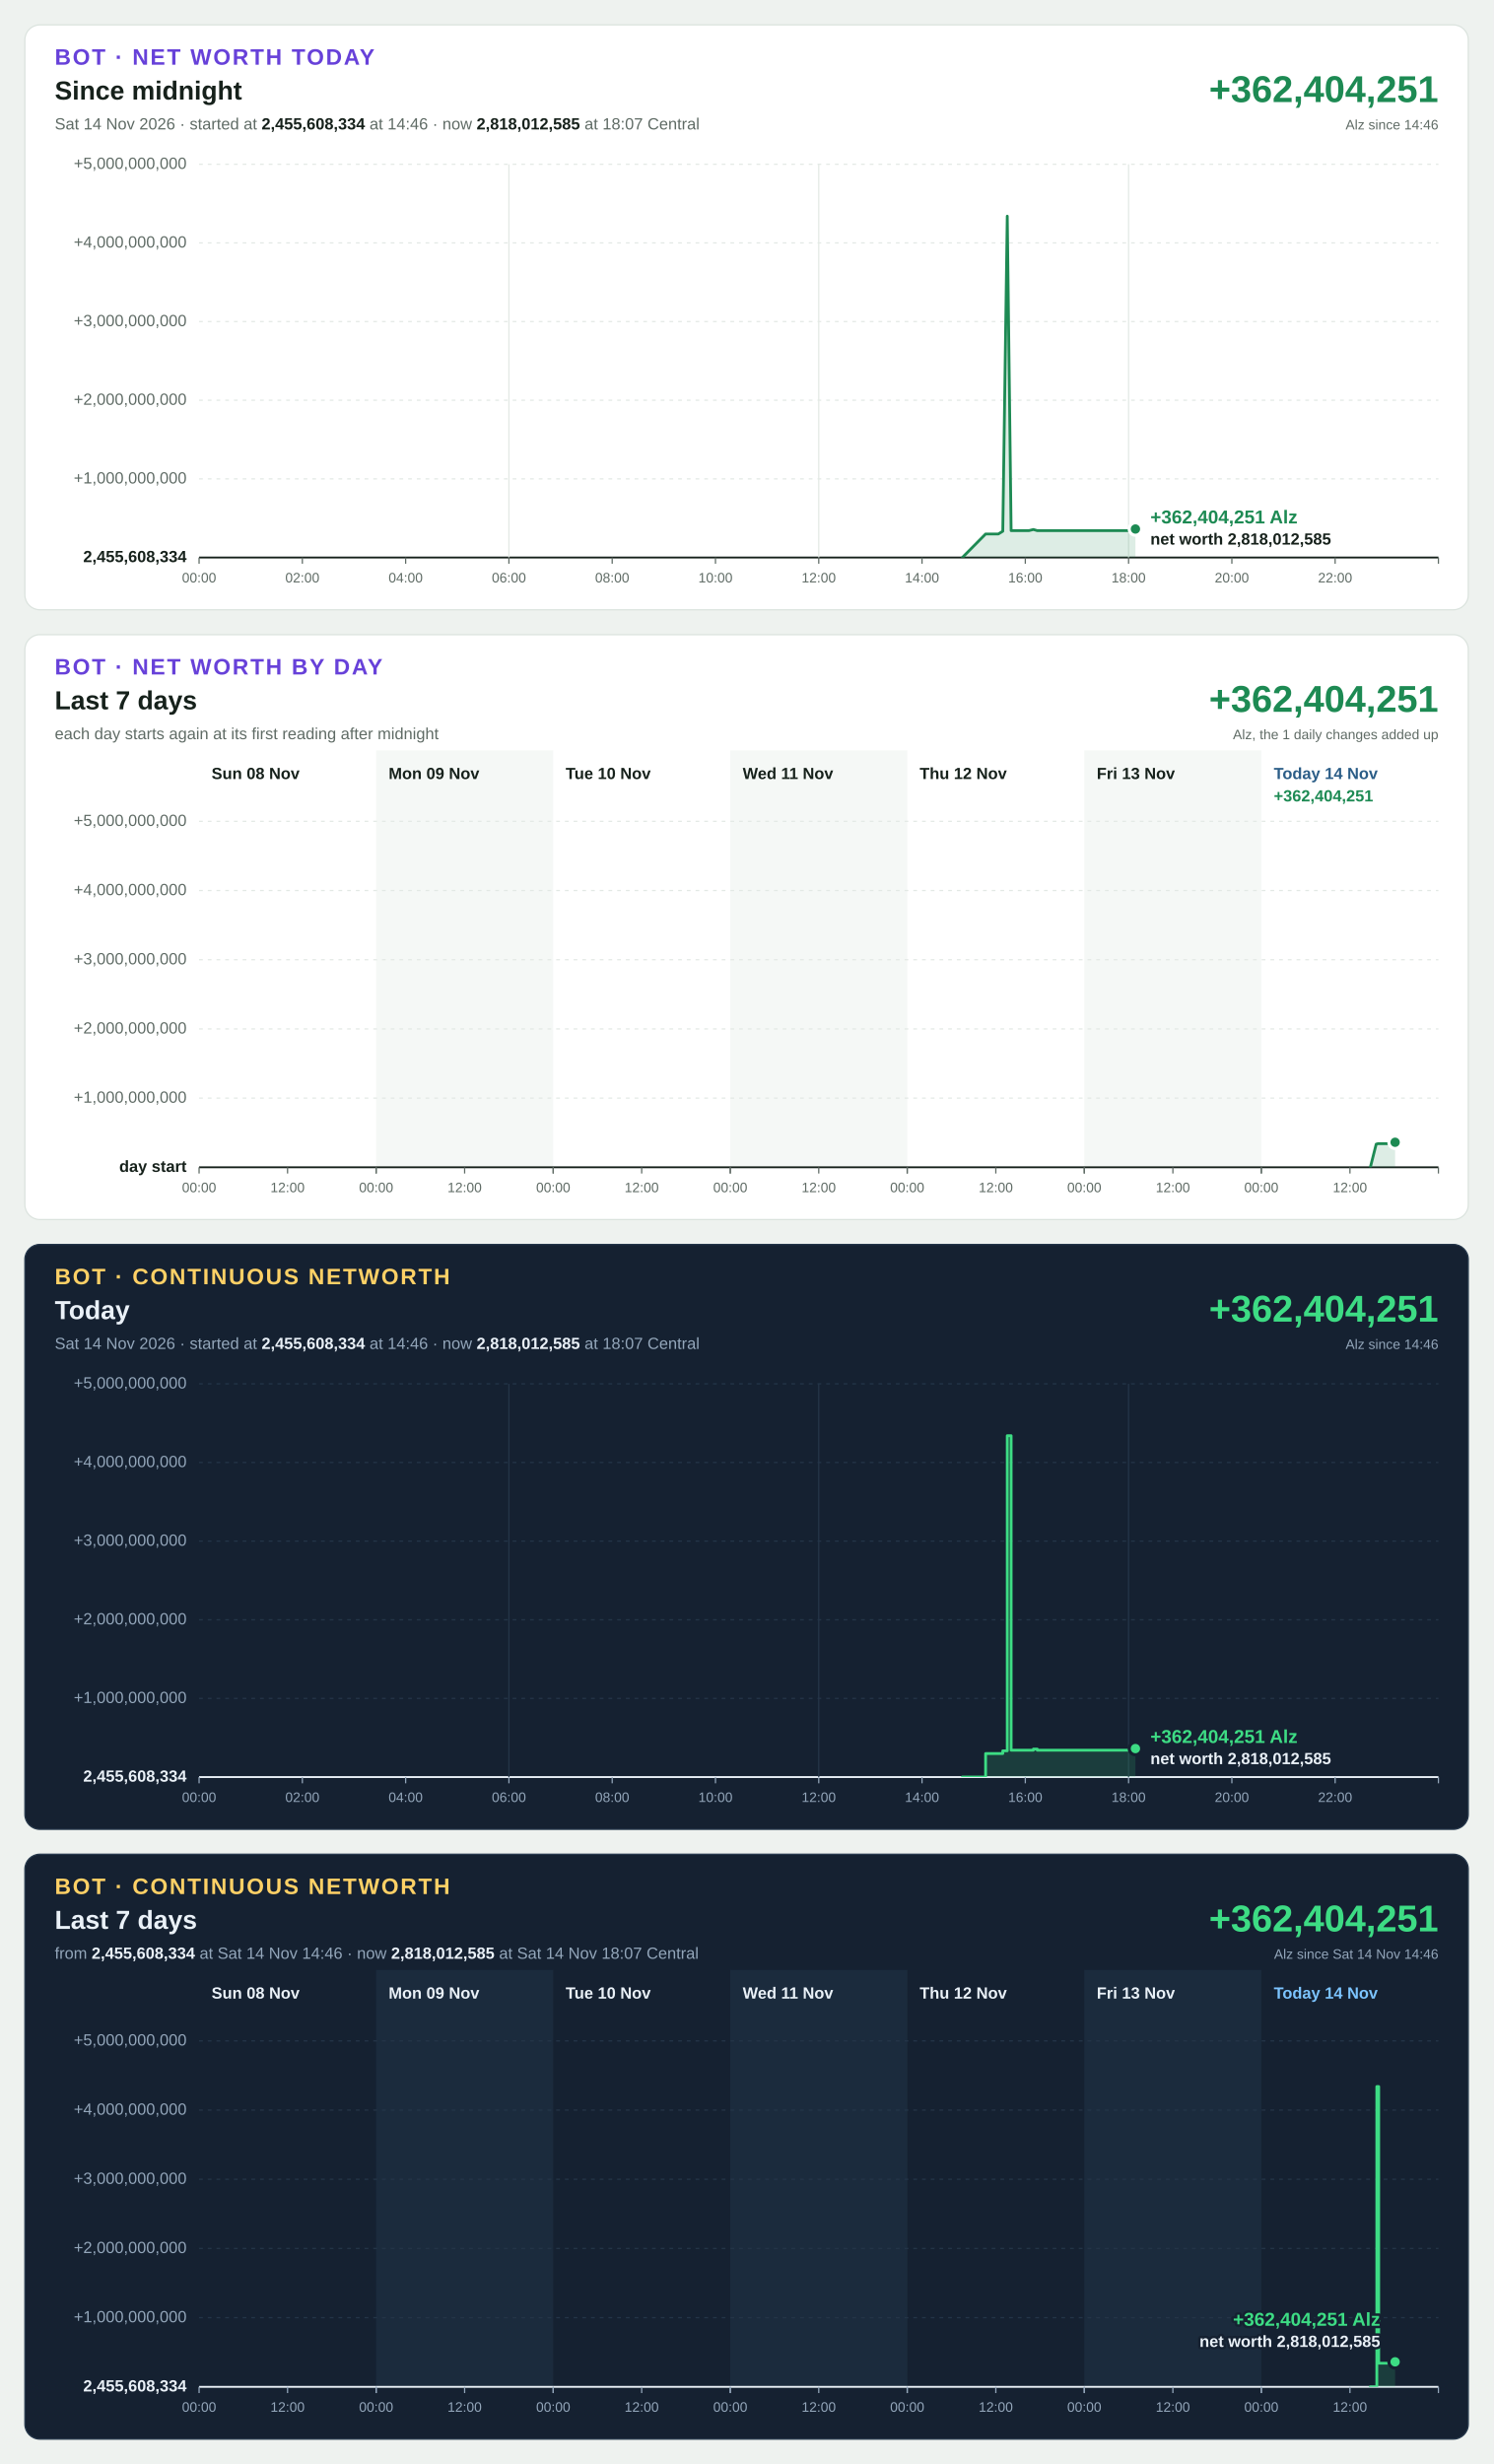
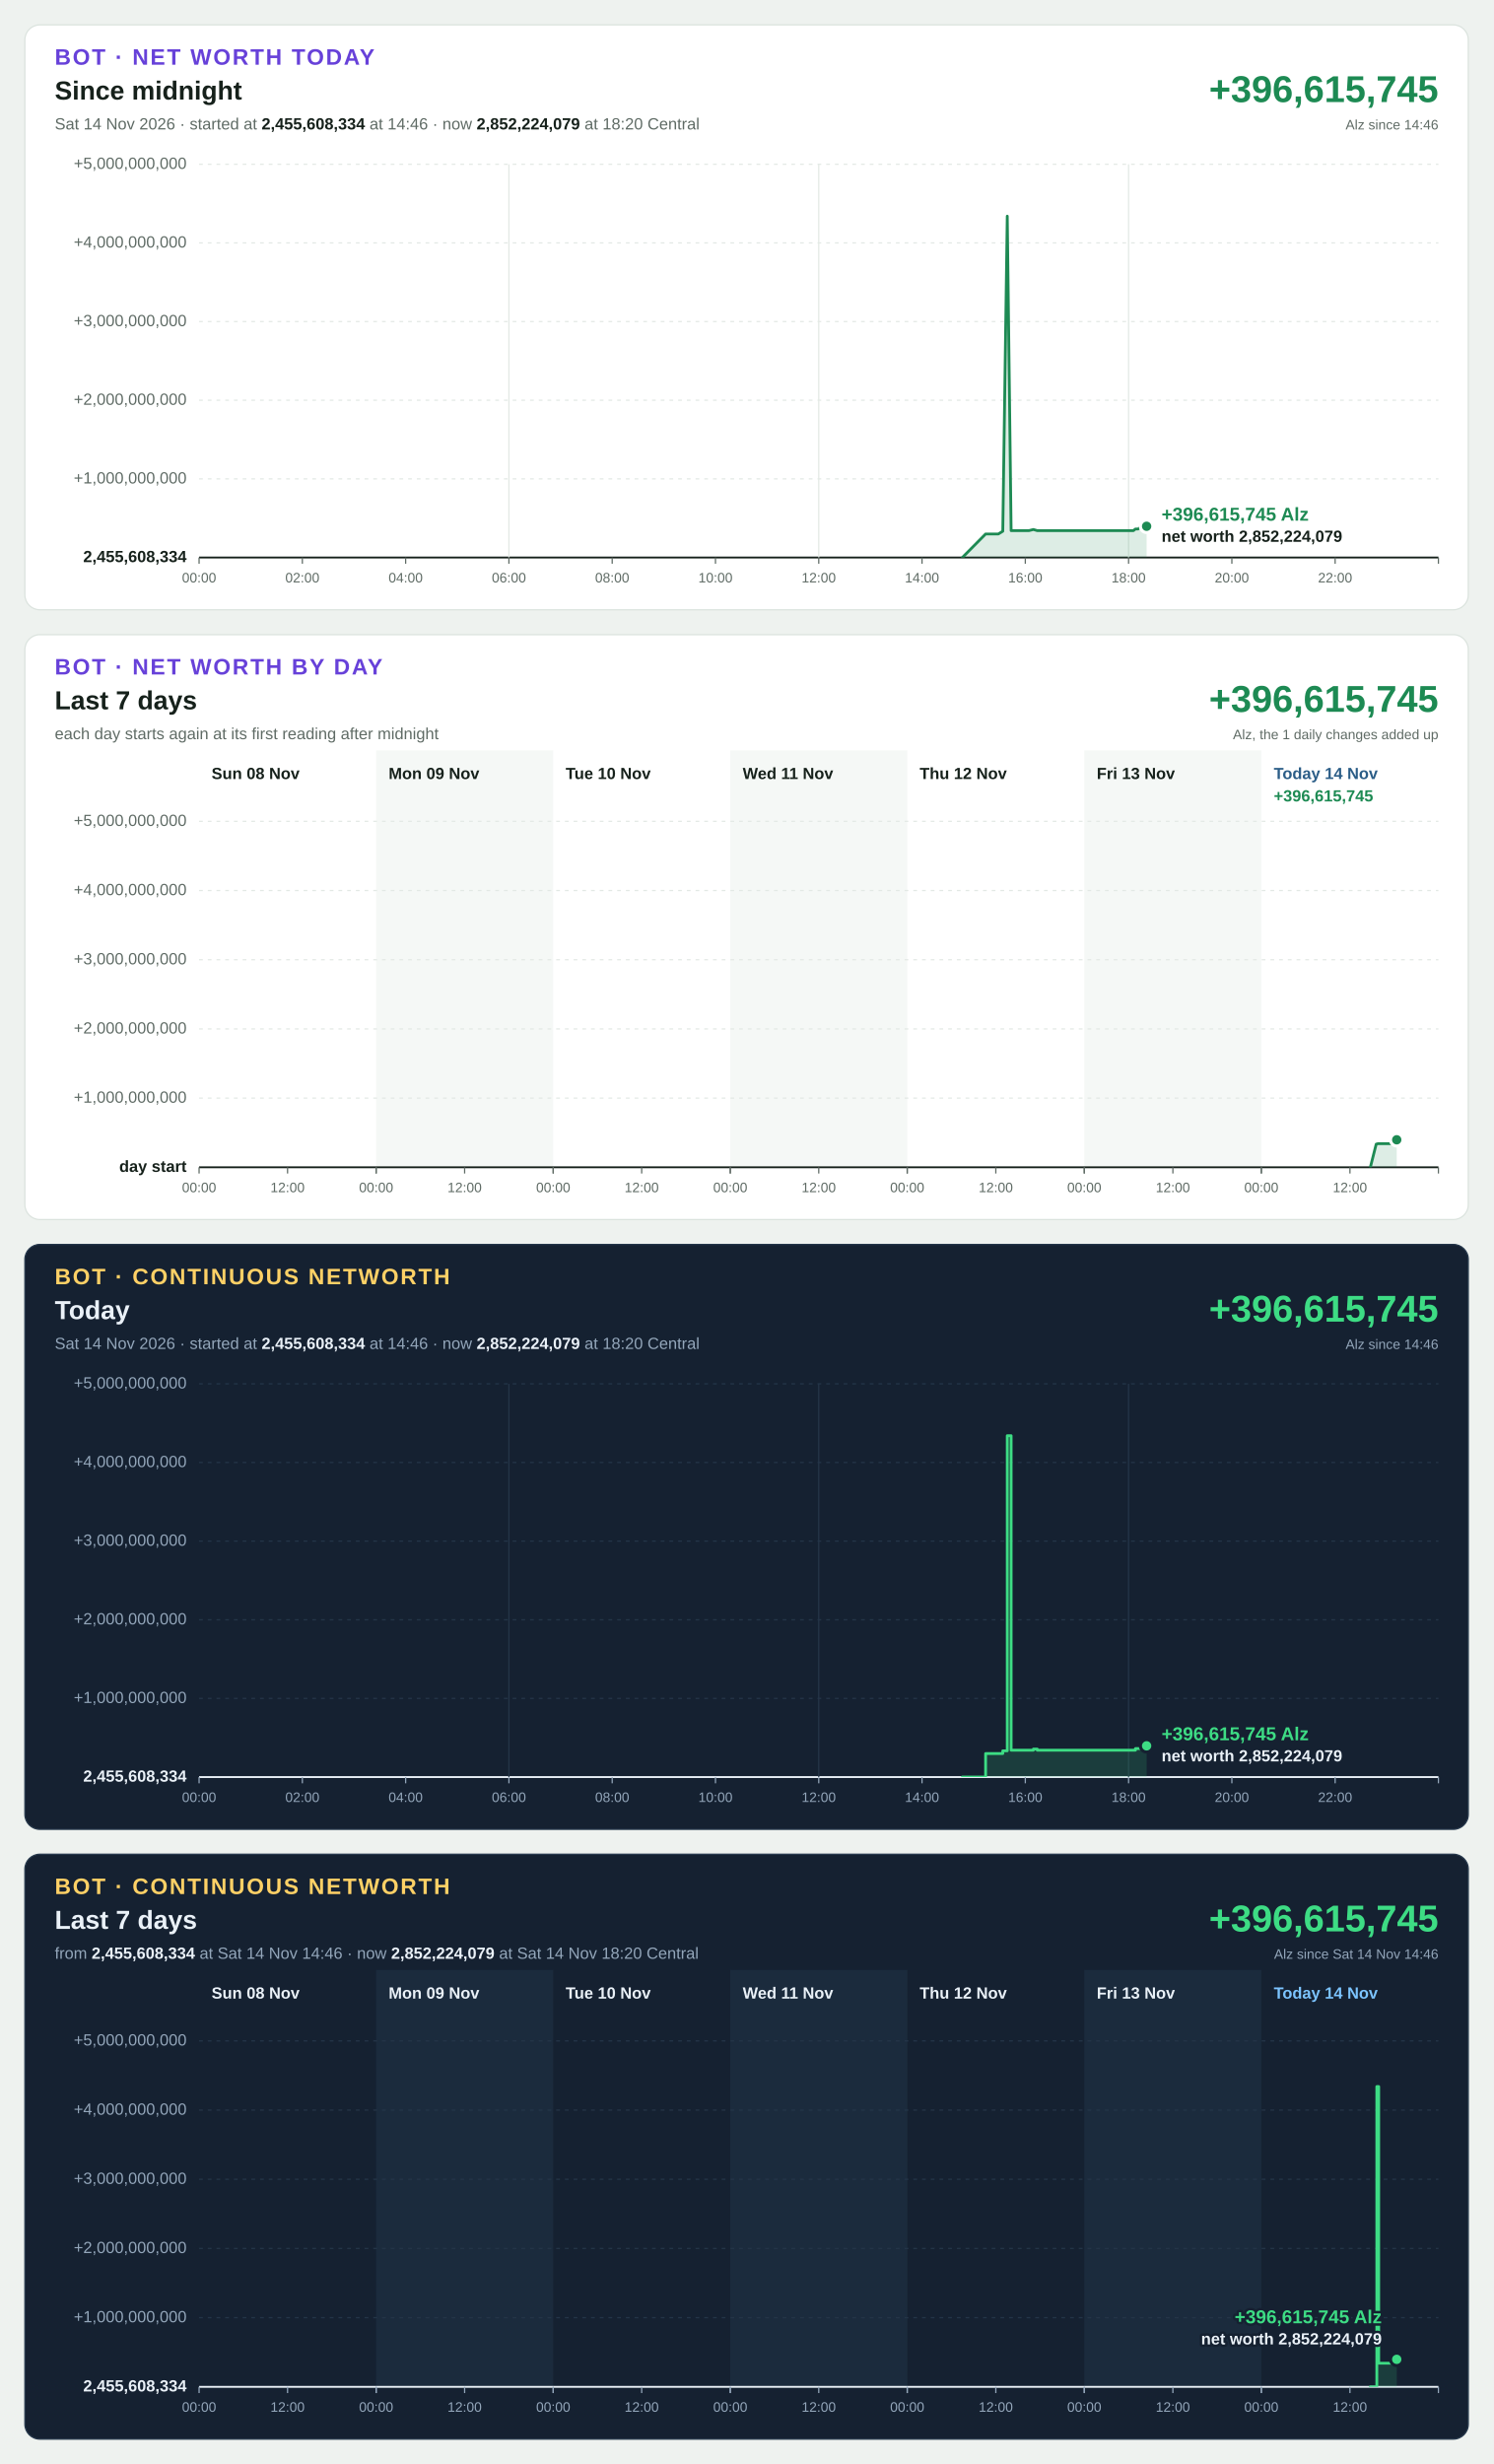
<svg xmlns="http://www.w3.org/2000/svg" width="1200" height="1980" viewBox="0 0 1200 1980" font-family="Segoe UI, Helvetica Neue, Arial, sans-serif" font-size="13" style="font-variant-numeric: tabular-nums">
  <rect width="1200" height="1980" fill="#eef2ef" />
  <g transform="translate(20,20)">
    <rect width="1160" height="470" rx="12" fill="#ffffff" stroke="#dbe3de" />
    <text x="24" y="32" font-size="18" font-weight="700" letter-spacing="1.4" fill="#6741d9">BOT · NET WORTH TODAY</text>
    <text x="24" y="60" font-size="21" font-weight="700" fill="#16211b">Since midnight</text>
-     <text x="24" y="84" fill="#5f6b65">Sat 14 Nov 2026 · started at <tspan font-weight="700" fill="#16211b">2,455,608,334</tspan> at 14:46 · now <tspan font-weight="700" fill="#16211b">2,818,012,585</tspan> at 18:07 Central</text>
-     <text x="1136" y="62" font-size="30" font-weight="700" text-anchor="end" fill="#1d8a53">+362,404,251</text>
+     <text x="24" y="84" fill="#5f6b65">Sat 14 Nov 2026 · started at <tspan font-weight="700" fill="#16211b">2,455,608,334</tspan> at 14:46 · now <tspan font-weight="700" fill="#16211b">2,852,224,079</tspan> at 18:20 Central</text>
+     <text x="1136" y="62" font-size="30" font-weight="700" text-anchor="end" fill="#1d8a53">+396,615,745</text>
    <text x="1136" y="84" font-size="11" text-anchor="end" fill="#5f6b65">Alz since 14:46</text>
    <line x1="140" x2="1136" y1="428.0" y2="428.0" stroke="#16211b" stroke-width="1.5" />
    <text x="130" y="428.0" text-anchor="end" dominant-baseline="middle" font-weight="700" fill="#16211b">2,455,608,334</text>
    <line x1="140" x2="1136" y1="364.8" y2="364.8" stroke="#e3e9e5" stroke-width="1" stroke-dasharray="3 4" />
    <text x="130" y="364.8" text-anchor="end" dominant-baseline="middle" font-weight="400" fill="#5f6b65">+1,000,000,000</text>
    <line x1="140" x2="1136" y1="301.6" y2="301.6" stroke="#e3e9e5" stroke-width="1" stroke-dasharray="3 4" />
    <text x="130" y="301.6" text-anchor="end" dominant-baseline="middle" font-weight="400" fill="#5f6b65">+2,000,000,000</text>
    <line x1="140" x2="1136" y1="238.4" y2="238.4" stroke="#e3e9e5" stroke-width="1" stroke-dasharray="3 4" />
    <text x="130" y="238.4" text-anchor="end" dominant-baseline="middle" font-weight="400" fill="#5f6b65">+3,000,000,000</text>
    <line x1="140" x2="1136" y1="175.2" y2="175.2" stroke="#e3e9e5" stroke-width="1" stroke-dasharray="3 4" />
    <text x="130" y="175.2" text-anchor="end" dominant-baseline="middle" font-weight="400" fill="#5f6b65">+4,000,000,000</text>
    <line x1="140" x2="1136" y1="112.0" y2="112.0" stroke="#e3e9e5" stroke-width="1" stroke-dasharray="3 4" />
    <text x="130" y="112.0" text-anchor="end" dominant-baseline="middle" font-weight="400" fill="#5f6b65">+5,000,000,000</text>
    <line x1="140.0" x2="140.0" y1="428" y2="433" stroke="#5f6b65" stroke-width="1" />
    <text x="140.0" y="448" font-size="11" text-anchor="middle" fill="#5f6b65">00:00</text>
    <line x1="223.0" x2="223.0" y1="428" y2="433" stroke="#5f6b65" stroke-width="1" />
    <text x="223.0" y="448" font-size="11" text-anchor="middle" fill="#5f6b65">02:00</text>
    <line x1="306.0" x2="306.0" y1="428" y2="433" stroke="#5f6b65" stroke-width="1" />
    <text x="306.0" y="448" font-size="11" text-anchor="middle" fill="#5f6b65">04:00</text>
    <line x1="389.0" x2="389.0" y1="112" y2="428" stroke="#e3e9e5" stroke-width="1" />
    <line x1="389.0" x2="389.0" y1="428" y2="433" stroke="#5f6b65" stroke-width="1" />
    <text x="389.0" y="448" font-size="11" text-anchor="middle" fill="#5f6b65">06:00</text>
    <line x1="472.0" x2="472.0" y1="428" y2="433" stroke="#5f6b65" stroke-width="1" />
    <text x="472.0" y="448" font-size="11" text-anchor="middle" fill="#5f6b65">08:00</text>
    <line x1="555.0" x2="555.0" y1="428" y2="433" stroke="#5f6b65" stroke-width="1" />
    <text x="555.0" y="448" font-size="11" text-anchor="middle" fill="#5f6b65">10:00</text>
    <line x1="638.0" x2="638.0" y1="112" y2="428" stroke="#e3e9e5" stroke-width="1" />
    <line x1="638.0" x2="638.0" y1="428" y2="433" stroke="#5f6b65" stroke-width="1" />
    <text x="638.0" y="448" font-size="11" text-anchor="middle" fill="#5f6b65">12:00</text>
    <line x1="721.0" x2="721.0" y1="428" y2="433" stroke="#5f6b65" stroke-width="1" />
    <text x="721.0" y="448" font-size="11" text-anchor="middle" fill="#5f6b65">14:00</text>
    <line x1="804.0" x2="804.0" y1="428" y2="433" stroke="#5f6b65" stroke-width="1" />
    <text x="804.0" y="448" font-size="11" text-anchor="middle" fill="#5f6b65">16:00</text>
    <line x1="887.0" x2="887.0" y1="112" y2="428" stroke="#e3e9e5" stroke-width="1" />
    <line x1="887.0" x2="887.0" y1="428" y2="433" stroke="#5f6b65" stroke-width="1" />
    <text x="887.0" y="448" font-size="11" text-anchor="middle" fill="#5f6b65">18:00</text>
    <line x1="970.0" x2="970.0" y1="428" y2="433" stroke="#5f6b65" stroke-width="1" />
    <text x="970.0" y="448" font-size="11" text-anchor="middle" fill="#5f6b65">20:00</text>
    <line x1="1053.0" x2="1053.0" y1="428" y2="433" stroke="#5f6b65" stroke-width="1" />
    <text x="1053.0" y="448" font-size="11" text-anchor="middle" fill="#5f6b65">22:00</text>
    <line x1="1136.0" x2="1136.0" y1="428" y2="433" stroke="#5f6b65" stroke-width="1" />
    <defs>
-       <path id="shape-today" d="M753.4 428.0L753.4 428.0L772.1 409.1L782.3 409.1L785.9 406.9L789.5 153.7L792.6 406.4L796.3 406.4L799.9 406.4L803.3 406.4L806.9 406.4L810.5 405.5L813.6 406.4L817.3 406.4L826.3 406.4L871.8 406.4L890.9 406.4L892.5 405.1L892.5 428.0Z" />
-       <path id="line-today" d="M753.4 428.0L772.1 409.1L782.3 409.1L785.9 406.9L789.5 153.7L792.6 406.4L796.3 406.4L799.9 406.4L803.3 406.4L806.9 406.4L810.5 405.5L813.6 406.4L817.3 406.4L826.3 406.4L871.8 406.4L890.9 406.4L892.5 405.1" />
+       <path id="shape-today" d="M753.4 428.0L753.4 428.0L772.1 409.1L782.3 409.1L785.9 406.9L789.5 153.7L792.6 406.4L796.3 406.4L799.9 406.4L803.3 406.4L806.9 406.4L810.5 405.5L813.6 406.4L817.3 406.4L826.3 406.4L871.8 406.4L890.9 406.4L892.5 405.1L894.6 405.1L898.1 402.9L901.5 402.9L901.5 428.0Z" />
+       <path id="line-today" d="M753.4 428.0L772.1 409.1L782.3 409.1L785.9 406.9L789.5 153.7L792.6 406.4L796.3 406.4L799.9 406.4L803.3 406.4L806.9 406.4L810.5 405.5L813.6 406.4L817.3 406.4L826.3 406.4L871.8 406.4L890.9 406.4L892.5 405.1L894.6 405.1L898.1 402.9L901.5 402.9" />
      <clipPath id="up-today">
        <rect x="140" y="112" width="996" height="316.0" />
      </clipPath>
      <clipPath id="down-today">
        <rect x="140" y="428.0" width="996" height="0.0" />
      </clipPath>
    </defs>
    <use href="#shape-today" fill="#1d8a53" fill-opacity="0.15" clip-path="url(#up-today)" />
    <use href="#line-today" fill="none" stroke="#1d8a53" stroke-width="2.25" stroke-linejoin="round" stroke-linecap="round" clip-path="url(#up-today)" />
    <use href="#shape-today" fill="#c4402b" fill-opacity="0.15" clip-path="url(#down-today)" />
    <use href="#line-today" fill="none" stroke="#c4402b" stroke-width="2.25" stroke-linejoin="round" stroke-linecap="round" clip-path="url(#down-today)" />
-     <circle cx="892.5" cy="405.1" r="5" fill="#1d8a53" stroke="#ffffff" stroke-width="2.5" />
-     <text x="904.5" y="400.6" text-anchor="start" font-size="15" font-weight="700" fill="#1d8a53" stroke="#ffffff" stroke-width="4" stroke-linejoin="round" paint-order="stroke">+362,404,251 Alz</text>
-     <text x="904.5" y="417.6" text-anchor="start" font-size="13" font-weight="600" fill="#16211b" stroke="#ffffff" stroke-width="4" stroke-linejoin="round" paint-order="stroke">net worth 2,818,012,585</text>
+     <circle cx="901.5" cy="402.9" r="5" fill="#1d8a53" stroke="#ffffff" stroke-width="2.5" />
+     <text x="913.5" y="398.4" text-anchor="start" font-size="15" font-weight="700" fill="#1d8a53" stroke="#ffffff" stroke-width="4" stroke-linejoin="round" paint-order="stroke">+396,615,745 Alz</text>
+     <text x="913.5" y="415.4" text-anchor="start" font-size="13" font-weight="600" fill="#16211b" stroke="#ffffff" stroke-width="4" stroke-linejoin="round" paint-order="stroke">net worth 2,852,224,079</text>
  </g>
  <g transform="translate(20,510)">
    <rect width="1160" height="470" rx="12" fill="#ffffff" stroke="#dbe3de" />
    <text x="24" y="32" font-size="18" font-weight="700" letter-spacing="1.4" fill="#6741d9">BOT · NET WORTH BY DAY</text>
    <text x="24" y="60" font-size="21" font-weight="700" fill="#16211b">Last 7 days</text>
    <text x="24" y="84" fill="#5f6b65">each day starts again at its first reading after midnight</text>
-     <text x="1136" y="62" font-size="30" font-weight="700" text-anchor="end" fill="#1d8a53">+362,404,251</text>
+     <text x="1136" y="62" font-size="30" font-weight="700" text-anchor="end" fill="#1d8a53">+396,615,745</text>
    <text x="1136" y="84" font-size="11" text-anchor="end" fill="#5f6b65">Alz, the 1 daily changes added up</text>
    <rect x="282.3" y="93" width="142.3" height="335" fill="#f5f8f6" />
    <rect x="566.9" y="93" width="142.3" height="335" fill="#f5f8f6" />
    <rect x="851.4" y="93" width="142.3" height="335" fill="#f5f8f6" />
    <line x1="140" x2="1136" y1="428.0" y2="428.0" stroke="#16211b" stroke-width="1.5" />
    <text x="130" y="428.0" text-anchor="end" dominant-baseline="middle" font-weight="700" fill="#16211b">day start</text>
    <line x1="140" x2="1136" y1="372.4" y2="372.4" stroke="#e3e9e5" stroke-width="1" stroke-dasharray="3 4" />
    <text x="130" y="372.4" text-anchor="end" dominant-baseline="middle" font-weight="400" fill="#5f6b65">+1,000,000,000</text>
    <line x1="140" x2="1136" y1="316.8" y2="316.8" stroke="#e3e9e5" stroke-width="1" stroke-dasharray="3 4" />
    <text x="130" y="316.8" text-anchor="end" dominant-baseline="middle" font-weight="400" fill="#5f6b65">+2,000,000,000</text>
    <line x1="140" x2="1136" y1="261.2" y2="261.2" stroke="#e3e9e5" stroke-width="1" stroke-dasharray="3 4" />
    <text x="130" y="261.2" text-anchor="end" dominant-baseline="middle" font-weight="400" fill="#5f6b65">+3,000,000,000</text>
    <line x1="140" x2="1136" y1="205.6" y2="205.6" stroke="#e3e9e5" stroke-width="1" stroke-dasharray="3 4" />
    <text x="130" y="205.6" text-anchor="end" dominant-baseline="middle" font-weight="400" fill="#5f6b65">+4,000,000,000</text>
    <line x1="140" x2="1136" y1="150.0" y2="150.0" stroke="#e3e9e5" stroke-width="1" stroke-dasharray="3 4" />
    <text x="130" y="150.0" text-anchor="end" dominant-baseline="middle" font-weight="400" fill="#5f6b65">+5,000,000,000</text>
    <text x="150.0" y="116" font-weight="700" fill="#16211b">Sun 08 Nov</text>
    <line x1="140.0" x2="140.0" y1="428" y2="433" stroke="#5f6b65" stroke-width="1" />
    <text x="140.0" y="448" font-size="11" text-anchor="middle" fill="#5f6b65">00:00</text>
    <line x1="211.1" x2="211.1" y1="428" y2="433" stroke="#5f6b65" stroke-width="1" />
    <text x="211.1" y="448" font-size="11" text-anchor="middle" fill="#5f6b65">12:00</text>
    <line x1="282.3" x2="282.3" y1="428" y2="433" stroke="#5f6b65" stroke-width="1" />
    <text x="292.3" y="116" font-weight="700" fill="#16211b">Mon 09 Nov</text>
    <line x1="282.3" x2="282.3" y1="428" y2="433" stroke="#5f6b65" stroke-width="1" />
    <text x="282.3" y="448" font-size="11" text-anchor="middle" fill="#5f6b65">00:00</text>
    <line x1="353.4" x2="353.4" y1="428" y2="433" stroke="#5f6b65" stroke-width="1" />
    <text x="353.4" y="448" font-size="11" text-anchor="middle" fill="#5f6b65">12:00</text>
    <line x1="424.6" x2="424.6" y1="428" y2="433" stroke="#5f6b65" stroke-width="1" />
    <text x="434.6" y="116" font-weight="700" fill="#16211b">Tue 10 Nov</text>
    <line x1="424.6" x2="424.6" y1="428" y2="433" stroke="#5f6b65" stroke-width="1" />
    <text x="424.6" y="448" font-size="11" text-anchor="middle" fill="#5f6b65">00:00</text>
    <line x1="495.7" x2="495.7" y1="428" y2="433" stroke="#5f6b65" stroke-width="1" />
    <text x="495.7" y="448" font-size="11" text-anchor="middle" fill="#5f6b65">12:00</text>
    <line x1="566.9" x2="566.9" y1="428" y2="433" stroke="#5f6b65" stroke-width="1" />
    <text x="576.9" y="116" font-weight="700" fill="#16211b">Wed 11 Nov</text>
    <line x1="566.9" x2="566.9" y1="428" y2="433" stroke="#5f6b65" stroke-width="1" />
    <text x="566.9" y="448" font-size="11" text-anchor="middle" fill="#5f6b65">00:00</text>
    <line x1="638.0" x2="638.0" y1="428" y2="433" stroke="#5f6b65" stroke-width="1" />
    <text x="638.0" y="448" font-size="11" text-anchor="middle" fill="#5f6b65">12:00</text>
    <line x1="709.1" x2="709.1" y1="428" y2="433" stroke="#5f6b65" stroke-width="1" />
    <text x="719.1" y="116" font-weight="700" fill="#16211b">Thu 12 Nov</text>
    <line x1="709.1" x2="709.1" y1="428" y2="433" stroke="#5f6b65" stroke-width="1" />
    <text x="709.1" y="448" font-size="11" text-anchor="middle" fill="#5f6b65">00:00</text>
    <line x1="780.3" x2="780.3" y1="428" y2="433" stroke="#5f6b65" stroke-width="1" />
    <text x="780.3" y="448" font-size="11" text-anchor="middle" fill="#5f6b65">12:00</text>
    <line x1="851.4" x2="851.4" y1="428" y2="433" stroke="#5f6b65" stroke-width="1" />
    <text x="861.4" y="116" font-weight="700" fill="#16211b">Fri 13 Nov</text>
    <line x1="851.4" x2="851.4" y1="428" y2="433" stroke="#5f6b65" stroke-width="1" />
    <text x="851.4" y="448" font-size="11" text-anchor="middle" fill="#5f6b65">00:00</text>
    <line x1="922.6" x2="922.6" y1="428" y2="433" stroke="#5f6b65" stroke-width="1" />
    <text x="922.6" y="448" font-size="11" text-anchor="middle" fill="#5f6b65">12:00</text>
    <line x1="993.7" x2="993.7" y1="428" y2="433" stroke="#5f6b65" stroke-width="1" />
    <text x="1003.7" y="116" font-weight="700" fill="#2b5d87">Today 14 Nov</text>
    <line x1="993.7" x2="993.7" y1="428" y2="433" stroke="#5f6b65" stroke-width="1" />
    <text x="993.7" y="448" font-size="11" text-anchor="middle" fill="#5f6b65">00:00</text>
    <line x1="1064.9" x2="1064.9" y1="428" y2="433" stroke="#5f6b65" stroke-width="1" />
    <text x="1064.9" y="448" font-size="11" text-anchor="middle" fill="#5f6b65">12:00</text>
    <line x1="1136.0" x2="1136.0" y1="428" y2="433" stroke="#5f6b65" stroke-width="1" />
-     <text x="1003.7" y="134" font-weight="700" fill="#1d8a53">+362,404,251</text>
-     <defs>
-       <path id="shape-day6" d="M1081.3 428.0L1081.3 428.0L1086.0 409.4L1087.5 409.0L1089.0 409.0L1090.5 409.0L1101.0 409.0L1101.2 407.9L1101.2 428.0Z" />
-       <path id="line-day6" d="M1081.3 428.0L1086.0 409.4L1087.5 409.0L1089.0 409.0L1090.5 409.0L1101.0 409.0L1101.2 407.9" />
+     <text x="1003.7" y="134" font-weight="700" fill="#1d8a53">+396,615,745</text>
+     <defs>
+       <path id="shape-day6" d="M1081.3 428.0L1081.3 428.0L1086.0 409.4L1087.5 409.0L1089.0 409.0L1090.5 409.0L1101.0 409.0L1102.0 405.9L1102.5 405.9L1102.5 428.0Z" />
+       <path id="line-day6" d="M1081.3 428.0L1086.0 409.4L1087.5 409.0L1089.0 409.0L1090.5 409.0L1101.0 409.0L1102.0 405.9L1102.5 405.9" />
      <clipPath id="up-day6">
        <rect x="140" y="150" width="996" height="278.0" />
      </clipPath>
      <clipPath id="down-day6">
        <rect x="140" y="428.0" width="996" height="0.0" />
      </clipPath>
    </defs>
    <use href="#shape-day6" fill="#1d8a53" fill-opacity="0.15" clip-path="url(#up-day6)" />
    <use href="#line-day6" fill="none" stroke="#1d8a53" stroke-width="2.25" stroke-linejoin="round" stroke-linecap="round" clip-path="url(#up-day6)" />
    <use href="#shape-day6" fill="#c4402b" fill-opacity="0.15" clip-path="url(#down-day6)" />
    <use href="#line-day6" fill="none" stroke="#c4402b" stroke-width="2.25" stroke-linejoin="round" stroke-linecap="round" clip-path="url(#down-day6)" />
-     <circle cx="1101.2" cy="407.9" r="5" fill="#1d8a53" stroke="#ffffff" stroke-width="2.5" />
+     <circle cx="1102.5" cy="405.9" r="5" fill="#1d8a53" stroke="#ffffff" stroke-width="2.5" />
  </g>
  <g transform="translate(20,1000)">
    <rect width="1160" height="470" rx="12" fill="#152131" stroke="#24364a" />
    <text x="24" y="32" font-size="18" font-weight="700" letter-spacing="1.4" fill="#ffd166">BOT · CONTINUOUS NETWORTH</text>
    <text x="24" y="60" font-size="21" font-weight="700" fill="#eaf1f8">Today</text>
-     <text x="24" y="84" fill="#93a6ba">Sat 14 Nov 2026 · started at <tspan font-weight="700" fill="#eaf1f8">2,455,608,334</tspan> at 14:46 · now <tspan font-weight="700" fill="#eaf1f8">2,818,012,585</tspan> at 18:07 Central</text>
-     <text x="1136" y="62" font-size="30" font-weight="700" text-anchor="end" fill="#3ddc84">+362,404,251</text>
+     <text x="24" y="84" fill="#93a6ba">Sat 14 Nov 2026 · started at <tspan font-weight="700" fill="#eaf1f8">2,455,608,334</tspan> at 14:46 · now <tspan font-weight="700" fill="#eaf1f8">2,852,224,079</tspan> at 18:20 Central</text>
+     <text x="1136" y="62" font-size="30" font-weight="700" text-anchor="end" fill="#3ddc84">+396,615,745</text>
    <text x="1136" y="84" font-size="11" text-anchor="end" fill="#93a6ba">Alz since 14:46</text>
    <line x1="140" x2="1136" y1="428.0" y2="428.0" stroke="#eaf1f8" stroke-width="1.5" />
    <text x="130" y="428.0" text-anchor="end" dominant-baseline="middle" font-weight="700" fill="#eaf1f8">2,455,608,334</text>
    <line x1="140" x2="1136" y1="364.8" y2="364.8" stroke="#243548" stroke-width="1" stroke-dasharray="3 4" />
    <text x="130" y="364.8" text-anchor="end" dominant-baseline="middle" font-weight="400" fill="#93a6ba">+1,000,000,000</text>
    <line x1="140" x2="1136" y1="301.6" y2="301.6" stroke="#243548" stroke-width="1" stroke-dasharray="3 4" />
    <text x="130" y="301.6" text-anchor="end" dominant-baseline="middle" font-weight="400" fill="#93a6ba">+2,000,000,000</text>
    <line x1="140" x2="1136" y1="238.4" y2="238.4" stroke="#243548" stroke-width="1" stroke-dasharray="3 4" />
    <text x="130" y="238.4" text-anchor="end" dominant-baseline="middle" font-weight="400" fill="#93a6ba">+3,000,000,000</text>
    <line x1="140" x2="1136" y1="175.2" y2="175.2" stroke="#243548" stroke-width="1" stroke-dasharray="3 4" />
    <text x="130" y="175.2" text-anchor="end" dominant-baseline="middle" font-weight="400" fill="#93a6ba">+4,000,000,000</text>
    <line x1="140" x2="1136" y1="112.0" y2="112.0" stroke="#243548" stroke-width="1" stroke-dasharray="3 4" />
    <text x="130" y="112.0" text-anchor="end" dominant-baseline="middle" font-weight="400" fill="#93a6ba">+5,000,000,000</text>
    <line x1="140.0" x2="140.0" y1="428" y2="433" stroke="#93a6ba" stroke-width="1" />
    <text x="140.0" y="448" font-size="11" text-anchor="middle" fill="#93a6ba">00:00</text>
    <line x1="223.0" x2="223.0" y1="428" y2="433" stroke="#93a6ba" stroke-width="1" />
    <text x="223.0" y="448" font-size="11" text-anchor="middle" fill="#93a6ba">02:00</text>
    <line x1="306.0" x2="306.0" y1="428" y2="433" stroke="#93a6ba" stroke-width="1" />
    <text x="306.0" y="448" font-size="11" text-anchor="middle" fill="#93a6ba">04:00</text>
    <line x1="389.0" x2="389.0" y1="112" y2="428" stroke="#243548" stroke-width="1" />
    <line x1="389.0" x2="389.0" y1="428" y2="433" stroke="#93a6ba" stroke-width="1" />
    <text x="389.0" y="448" font-size="11" text-anchor="middle" fill="#93a6ba">06:00</text>
    <line x1="472.0" x2="472.0" y1="428" y2="433" stroke="#93a6ba" stroke-width="1" />
    <text x="472.0" y="448" font-size="11" text-anchor="middle" fill="#93a6ba">08:00</text>
    <line x1="555.0" x2="555.0" y1="428" y2="433" stroke="#93a6ba" stroke-width="1" />
    <text x="555.0" y="448" font-size="11" text-anchor="middle" fill="#93a6ba">10:00</text>
    <line x1="638.0" x2="638.0" y1="112" y2="428" stroke="#243548" stroke-width="1" />
    <line x1="638.0" x2="638.0" y1="428" y2="433" stroke="#93a6ba" stroke-width="1" />
    <text x="638.0" y="448" font-size="11" text-anchor="middle" fill="#93a6ba">12:00</text>
    <line x1="721.0" x2="721.0" y1="428" y2="433" stroke="#93a6ba" stroke-width="1" />
    <text x="721.0" y="448" font-size="11" text-anchor="middle" fill="#93a6ba">14:00</text>
    <line x1="804.0" x2="804.0" y1="428" y2="433" stroke="#93a6ba" stroke-width="1" />
    <text x="804.0" y="448" font-size="11" text-anchor="middle" fill="#93a6ba">16:00</text>
    <line x1="887.0" x2="887.0" y1="112" y2="428" stroke="#243548" stroke-width="1" />
    <line x1="887.0" x2="887.0" y1="428" y2="433" stroke="#93a6ba" stroke-width="1" />
    <text x="887.0" y="448" font-size="11" text-anchor="middle" fill="#93a6ba">18:00</text>
    <line x1="970.0" x2="970.0" y1="428" y2="433" stroke="#93a6ba" stroke-width="1" />
    <text x="970.0" y="448" font-size="11" text-anchor="middle" fill="#93a6ba">20:00</text>
    <line x1="1053.0" x2="1053.0" y1="428" y2="433" stroke="#93a6ba" stroke-width="1" />
    <text x="1053.0" y="448" font-size="11" text-anchor="middle" fill="#93a6ba">22:00</text>
    <line x1="1136.0" x2="1136.0" y1="428" y2="433" stroke="#93a6ba" stroke-width="1" />
    <defs>
-       <path id="shape-flow-today" d="M753.4 428.0L753.4 428.0L772.1 428.0L772.1 409.1L785.9 409.1L785.9 406.9L789.5 406.9L789.5 153.7L792.6 153.7L792.6 406.4L796.3 406.4L796.3 406.4L799.9 406.4L799.9 406.4L803.3 406.4L803.3 406.4L810.5 406.4L810.5 405.5L813.6 405.5L813.6 406.4L817.3 406.4L817.3 406.4L826.3 406.4L826.3 406.4L892.5 406.4L892.5 405.1L892.5 428.0Z" />
-       <path id="line-flow-today" d="M753.4 428.0L772.1 428.0L772.1 409.1L785.9 409.1L785.9 406.9L789.5 406.9L789.5 153.7L792.6 153.7L792.6 406.4L796.3 406.4L796.3 406.4L799.9 406.4L799.9 406.4L803.3 406.4L803.3 406.4L810.5 406.4L810.5 405.5L813.6 405.5L813.6 406.4L817.3 406.4L817.3 406.4L826.3 406.4L826.3 406.4L892.5 406.4L892.5 405.1" />
+       <path id="shape-flow-today" d="M753.4 428.0L753.4 428.0L772.1 428.0L772.1 409.1L785.9 409.1L785.9 406.9L789.5 406.9L789.5 153.7L792.6 153.7L792.6 406.4L796.3 406.4L796.3 406.4L799.9 406.4L799.9 406.4L803.3 406.4L803.3 406.4L810.5 406.4L810.5 405.5L813.6 405.5L813.6 406.4L817.3 406.4L817.3 406.4L826.3 406.4L826.3 406.4L892.5 406.4L892.5 405.1L894.6 405.1L894.6 405.1L898.1 405.1L898.1 402.9L901.5 402.9L901.5 402.9L901.5 428.0Z" />
+       <path id="line-flow-today" d="M753.4 428.0L772.1 428.0L772.1 409.1L785.9 409.1L785.9 406.9L789.5 406.9L789.5 153.7L792.6 153.7L792.6 406.4L796.3 406.4L796.3 406.4L799.9 406.4L799.9 406.4L803.3 406.4L803.3 406.4L810.5 406.4L810.5 405.5L813.6 405.5L813.6 406.4L817.3 406.4L817.3 406.4L826.3 406.4L826.3 406.4L892.5 406.4L892.5 405.1L894.6 405.1L894.6 405.1L898.1 405.1L898.1 402.9L901.5 402.9L901.5 402.9" />
      <clipPath id="up-flow-today">
        <rect x="140" y="112" width="996" height="316.0" />
      </clipPath>
      <clipPath id="down-flow-today">
        <rect x="140" y="428.0" width="996" height="0.0" />
      </clipPath>
    </defs>
    <use href="#shape-flow-today" fill="#3ddc84" fill-opacity="0.15" clip-path="url(#up-flow-today)" />
    <use href="#line-flow-today" fill="none" stroke="#3ddc84" stroke-width="2.25" stroke-linejoin="round" stroke-linecap="round" clip-path="url(#up-flow-today)" />
    <use href="#shape-flow-today" fill="#ff6b6b" fill-opacity="0.15" clip-path="url(#down-flow-today)" />
    <use href="#line-flow-today" fill="none" stroke="#ff6b6b" stroke-width="2.25" stroke-linejoin="round" stroke-linecap="round" clip-path="url(#down-flow-today)" />
-     <circle cx="892.5" cy="405.1" r="5" fill="#3ddc84" stroke="#152131" stroke-width="2.5" />
-     <text x="904.5" y="400.6" text-anchor="start" font-size="15" font-weight="700" fill="#3ddc84" stroke="#152131" stroke-width="4" stroke-linejoin="round" paint-order="stroke">+362,404,251 Alz</text>
-     <text x="904.5" y="417.6" text-anchor="start" font-size="13" font-weight="600" fill="#eaf1f8" stroke="#152131" stroke-width="4" stroke-linejoin="round" paint-order="stroke">net worth 2,818,012,585</text>
+     <circle cx="901.5" cy="402.9" r="5" fill="#3ddc84" stroke="#152131" stroke-width="2.5" />
+     <text x="913.5" y="398.4" text-anchor="start" font-size="15" font-weight="700" fill="#3ddc84" stroke="#152131" stroke-width="4" stroke-linejoin="round" paint-order="stroke">+396,615,745 Alz</text>
+     <text x="913.5" y="415.4" text-anchor="start" font-size="13" font-weight="600" fill="#eaf1f8" stroke="#152131" stroke-width="4" stroke-linejoin="round" paint-order="stroke">net worth 2,852,224,079</text>
  </g>
  <g transform="translate(20,1490)">
    <rect width="1160" height="470" rx="12" fill="#152131" stroke="#24364a" />
    <text x="24" y="32" font-size="18" font-weight="700" letter-spacing="1.4" fill="#ffd166">BOT · CONTINUOUS NETWORTH</text>
    <text x="24" y="60" font-size="21" font-weight="700" fill="#eaf1f8">Last 7 days</text>
-     <text x="24" y="84" fill="#93a6ba">from <tspan font-weight="700" fill="#eaf1f8">2,455,608,334</tspan> at Sat 14 Nov 14:46 · now <tspan font-weight="700" fill="#eaf1f8">2,818,012,585</tspan> at Sat 14 Nov 18:07 Central</text>
-     <text x="1136" y="62" font-size="30" font-weight="700" text-anchor="end" fill="#3ddc84">+362,404,251</text>
+     <text x="24" y="84" fill="#93a6ba">from <tspan font-weight="700" fill="#eaf1f8">2,455,608,334</tspan> at Sat 14 Nov 14:46 · now <tspan font-weight="700" fill="#eaf1f8">2,852,224,079</tspan> at Sat 14 Nov 18:20 Central</text>
+     <text x="1136" y="62" font-size="30" font-weight="700" text-anchor="end" fill="#3ddc84">+396,615,745</text>
    <text x="1136" y="84" font-size="11" text-anchor="end" fill="#93a6ba">Alz since Sat 14 Nov 14:46</text>
    <rect x="282.3" y="93" width="142.3" height="335" fill="#1b2b3d" />
    <rect x="566.9" y="93" width="142.3" height="335" fill="#1b2b3d" />
    <rect x="851.4" y="93" width="142.3" height="335" fill="#1b2b3d" />
    <line x1="140" x2="1136" y1="428.0" y2="428.0" stroke="#eaf1f8" stroke-width="1.5" />
    <text x="130" y="428.0" text-anchor="end" dominant-baseline="middle" font-weight="700" fill="#eaf1f8">2,455,608,334</text>
    <line x1="140" x2="1136" y1="372.4" y2="372.4" stroke="#243548" stroke-width="1" stroke-dasharray="3 4" />
    <text x="130" y="372.4" text-anchor="end" dominant-baseline="middle" font-weight="400" fill="#93a6ba">+1,000,000,000</text>
    <line x1="140" x2="1136" y1="316.8" y2="316.8" stroke="#243548" stroke-width="1" stroke-dasharray="3 4" />
    <text x="130" y="316.8" text-anchor="end" dominant-baseline="middle" font-weight="400" fill="#93a6ba">+2,000,000,000</text>
    <line x1="140" x2="1136" y1="261.2" y2="261.2" stroke="#243548" stroke-width="1" stroke-dasharray="3 4" />
    <text x="130" y="261.2" text-anchor="end" dominant-baseline="middle" font-weight="400" fill="#93a6ba">+3,000,000,000</text>
    <line x1="140" x2="1136" y1="205.6" y2="205.6" stroke="#243548" stroke-width="1" stroke-dasharray="3 4" />
    <text x="130" y="205.6" text-anchor="end" dominant-baseline="middle" font-weight="400" fill="#93a6ba">+4,000,000,000</text>
    <line x1="140" x2="1136" y1="150.0" y2="150.0" stroke="#243548" stroke-width="1" stroke-dasharray="3 4" />
    <text x="130" y="150.0" text-anchor="end" dominant-baseline="middle" font-weight="400" fill="#93a6ba">+5,000,000,000</text>
    <text x="150.0" y="116" font-weight="700" fill="#eaf1f8">Sun 08 Nov</text>
    <line x1="140.0" x2="140.0" y1="428" y2="433" stroke="#93a6ba" stroke-width="1" />
    <text x="140.0" y="448" font-size="11" text-anchor="middle" fill="#93a6ba">00:00</text>
    <line x1="211.1" x2="211.1" y1="428" y2="433" stroke="#93a6ba" stroke-width="1" />
    <text x="211.1" y="448" font-size="11" text-anchor="middle" fill="#93a6ba">12:00</text>
    <line x1="282.3" x2="282.3" y1="428" y2="433" stroke="#93a6ba" stroke-width="1" />
    <text x="292.3" y="116" font-weight="700" fill="#eaf1f8">Mon 09 Nov</text>
    <line x1="282.3" x2="282.3" y1="428" y2="433" stroke="#93a6ba" stroke-width="1" />
    <text x="282.3" y="448" font-size="11" text-anchor="middle" fill="#93a6ba">00:00</text>
    <line x1="353.4" x2="353.4" y1="428" y2="433" stroke="#93a6ba" stroke-width="1" />
    <text x="353.4" y="448" font-size="11" text-anchor="middle" fill="#93a6ba">12:00</text>
    <line x1="424.6" x2="424.6" y1="428" y2="433" stroke="#93a6ba" stroke-width="1" />
    <text x="434.6" y="116" font-weight="700" fill="#eaf1f8">Tue 10 Nov</text>
    <line x1="424.6" x2="424.6" y1="428" y2="433" stroke="#93a6ba" stroke-width="1" />
    <text x="424.6" y="448" font-size="11" text-anchor="middle" fill="#93a6ba">00:00</text>
    <line x1="495.7" x2="495.7" y1="428" y2="433" stroke="#93a6ba" stroke-width="1" />
    <text x="495.7" y="448" font-size="11" text-anchor="middle" fill="#93a6ba">12:00</text>
    <line x1="566.9" x2="566.9" y1="428" y2="433" stroke="#93a6ba" stroke-width="1" />
    <text x="576.9" y="116" font-weight="700" fill="#eaf1f8">Wed 11 Nov</text>
    <line x1="566.9" x2="566.9" y1="428" y2="433" stroke="#93a6ba" stroke-width="1" />
    <text x="566.9" y="448" font-size="11" text-anchor="middle" fill="#93a6ba">00:00</text>
    <line x1="638.0" x2="638.0" y1="428" y2="433" stroke="#93a6ba" stroke-width="1" />
    <text x="638.0" y="448" font-size="11" text-anchor="middle" fill="#93a6ba">12:00</text>
    <line x1="709.1" x2="709.1" y1="428" y2="433" stroke="#93a6ba" stroke-width="1" />
    <text x="719.1" y="116" font-weight="700" fill="#eaf1f8">Thu 12 Nov</text>
    <line x1="709.1" x2="709.1" y1="428" y2="433" stroke="#93a6ba" stroke-width="1" />
    <text x="709.1" y="448" font-size="11" text-anchor="middle" fill="#93a6ba">00:00</text>
    <line x1="780.3" x2="780.3" y1="428" y2="433" stroke="#93a6ba" stroke-width="1" />
    <text x="780.3" y="448" font-size="11" text-anchor="middle" fill="#93a6ba">12:00</text>
    <line x1="851.4" x2="851.4" y1="428" y2="433" stroke="#93a6ba" stroke-width="1" />
    <text x="861.4" y="116" font-weight="700" fill="#eaf1f8">Fri 13 Nov</text>
    <line x1="851.4" x2="851.4" y1="428" y2="433" stroke="#93a6ba" stroke-width="1" />
    <text x="851.4" y="448" font-size="11" text-anchor="middle" fill="#93a6ba">00:00</text>
    <line x1="922.6" x2="922.6" y1="428" y2="433" stroke="#93a6ba" stroke-width="1" />
    <text x="922.6" y="448" font-size="11" text-anchor="middle" fill="#93a6ba">12:00</text>
    <line x1="993.7" x2="993.7" y1="428" y2="433" stroke="#93a6ba" stroke-width="1" />
    <text x="1003.7" y="116" font-weight="700" fill="#7cc4ff">Today 14 Nov</text>
    <line x1="993.7" x2="993.7" y1="428" y2="433" stroke="#93a6ba" stroke-width="1" />
    <text x="993.7" y="448" font-size="11" text-anchor="middle" fill="#93a6ba">00:00</text>
    <line x1="1064.9" x2="1064.9" y1="428" y2="433" stroke="#93a6ba" stroke-width="1" />
    <text x="1064.9" y="448" font-size="11" text-anchor="middle" fill="#93a6ba">12:00</text>
    <line x1="1136.0" x2="1136.0" y1="428" y2="433" stroke="#93a6ba" stroke-width="1" />
    <defs>
-       <path id="shape-flow-week" d="M1081.3 428.0L1081.3 428.0L1086.5 428.0L1086.5 186.7L1088.0 186.7L1088.0 409.0L1089.9 409.0L1089.9 409.0L1101.2 409.0L1101.2 407.9L1101.2 428.0Z" />
-       <path id="line-flow-week" d="M1081.3 428.0L1086.5 428.0L1086.5 186.7L1088.0 186.7L1088.0 409.0L1089.9 409.0L1089.9 409.0L1101.2 409.0L1101.2 407.9" />
+       <path id="shape-flow-week" d="M1081.3 428.0L1081.3 428.0L1086.5 428.0L1086.5 186.7L1088.0 186.7L1088.0 409.0L1089.9 409.0L1089.9 409.0L1101.2 409.0L1101.2 407.9L1102.5 407.9L1102.5 405.9L1102.5 428.0Z" />
+       <path id="line-flow-week" d="M1081.3 428.0L1086.5 428.0L1086.5 186.7L1088.0 186.7L1088.0 409.0L1089.9 409.0L1089.9 409.0L1101.2 409.0L1101.2 407.9L1102.5 407.9L1102.5 405.9" />
      <clipPath id="up-flow-week">
        <rect x="140" y="150" width="996" height="278.0" />
      </clipPath>
      <clipPath id="down-flow-week">
        <rect x="140" y="428.0" width="996" height="0.0" />
      </clipPath>
    </defs>
    <use href="#shape-flow-week" fill="#3ddc84" fill-opacity="0.15" clip-path="url(#up-flow-week)" />
    <use href="#line-flow-week" fill="none" stroke="#3ddc84" stroke-width="2.25" stroke-linejoin="round" stroke-linecap="round" clip-path="url(#up-flow-week)" />
    <use href="#shape-flow-week" fill="#ff6b6b" fill-opacity="0.15" clip-path="url(#down-flow-week)" />
    <use href="#line-flow-week" fill="none" stroke="#ff6b6b" stroke-width="2.25" stroke-linejoin="round" stroke-linecap="round" clip-path="url(#down-flow-week)" />
-     <circle cx="1101.2" cy="407.9" r="5" fill="#3ddc84" stroke="#152131" stroke-width="2.5" />
-     <text x="1089.2" y="378.9" text-anchor="end" font-size="15" font-weight="700" fill="#3ddc84" stroke="#152131" stroke-width="4" stroke-linejoin="round" paint-order="stroke">+362,404,251 Alz</text>
-     <text x="1089.2" y="395.9" text-anchor="end" font-size="13" font-weight="600" fill="#eaf1f8" stroke="#152131" stroke-width="4" stroke-linejoin="round" paint-order="stroke">net worth 2,818,012,585</text>
+     <circle cx="1102.5" cy="405.9" r="5" fill="#3ddc84" stroke="#152131" stroke-width="2.5" />
+     <text x="1090.5" y="376.9" text-anchor="end" font-size="15" font-weight="700" fill="#3ddc84" stroke="#152131" stroke-width="4" stroke-linejoin="round" paint-order="stroke">+396,615,745 Alz</text>
+     <text x="1090.5" y="393.9" text-anchor="end" font-size="13" font-weight="600" fill="#eaf1f8" stroke="#152131" stroke-width="4" stroke-linejoin="round" paint-order="stroke">net worth 2,852,224,079</text>
  </g>
</svg>
